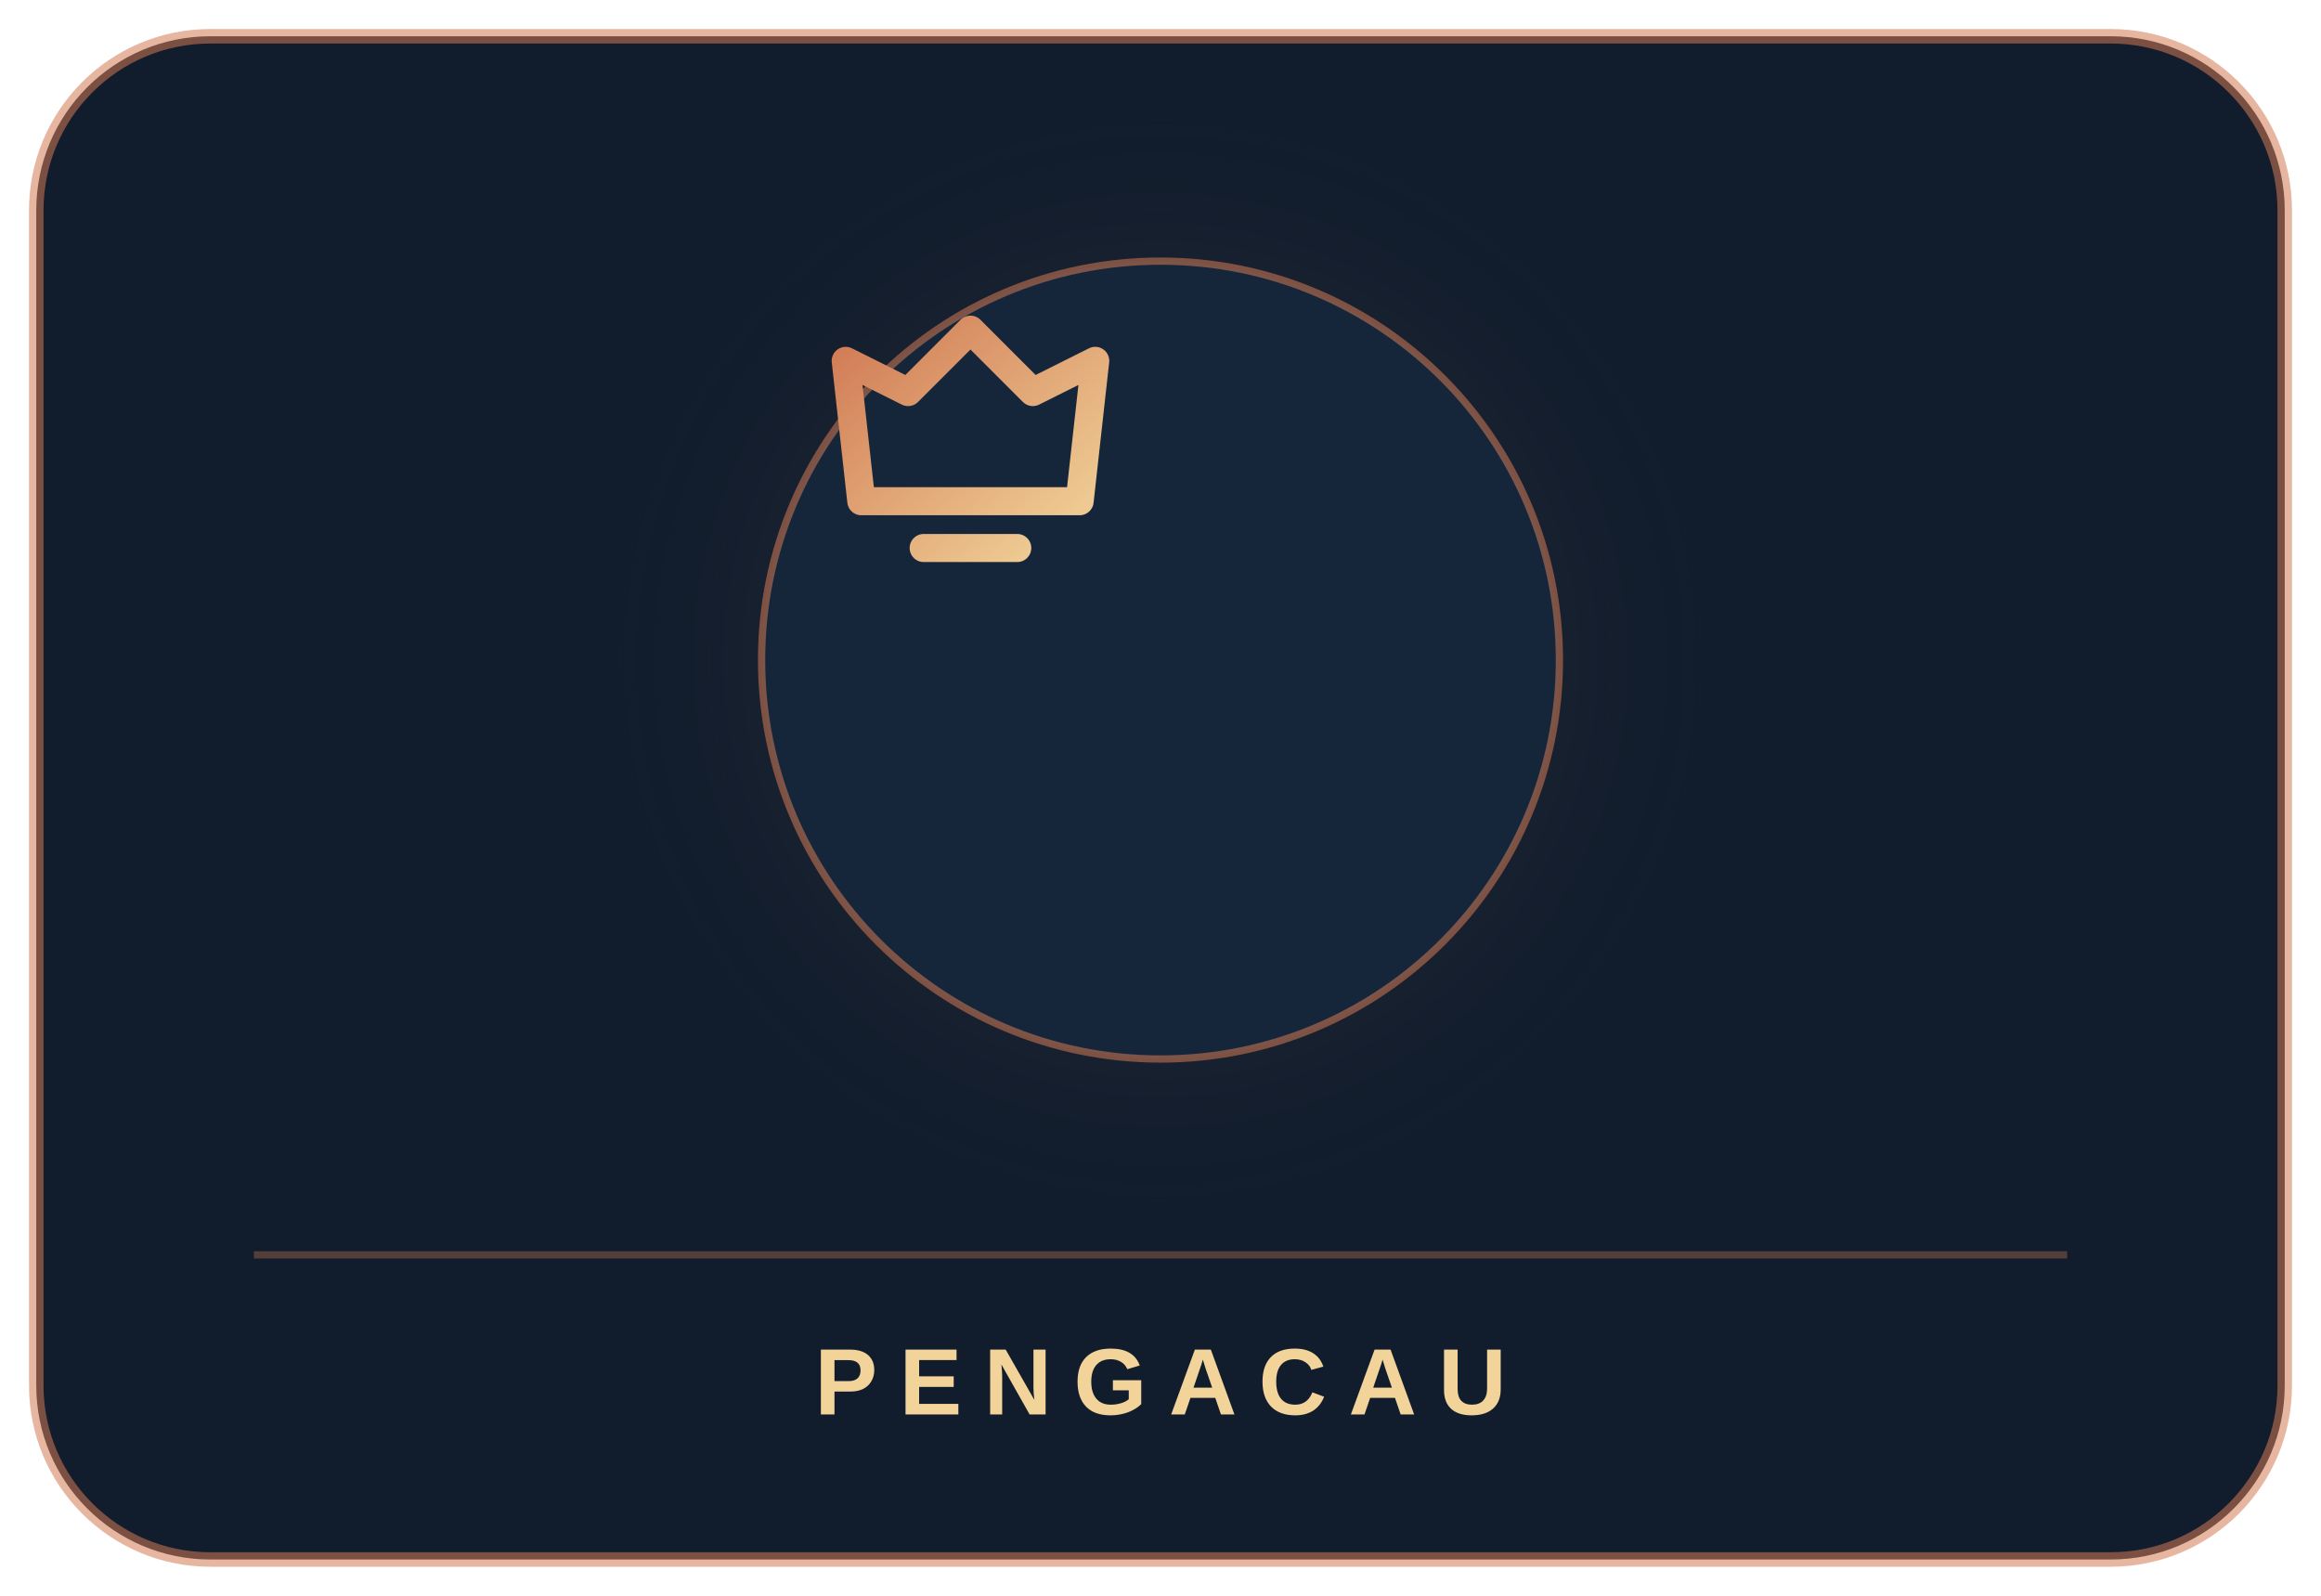
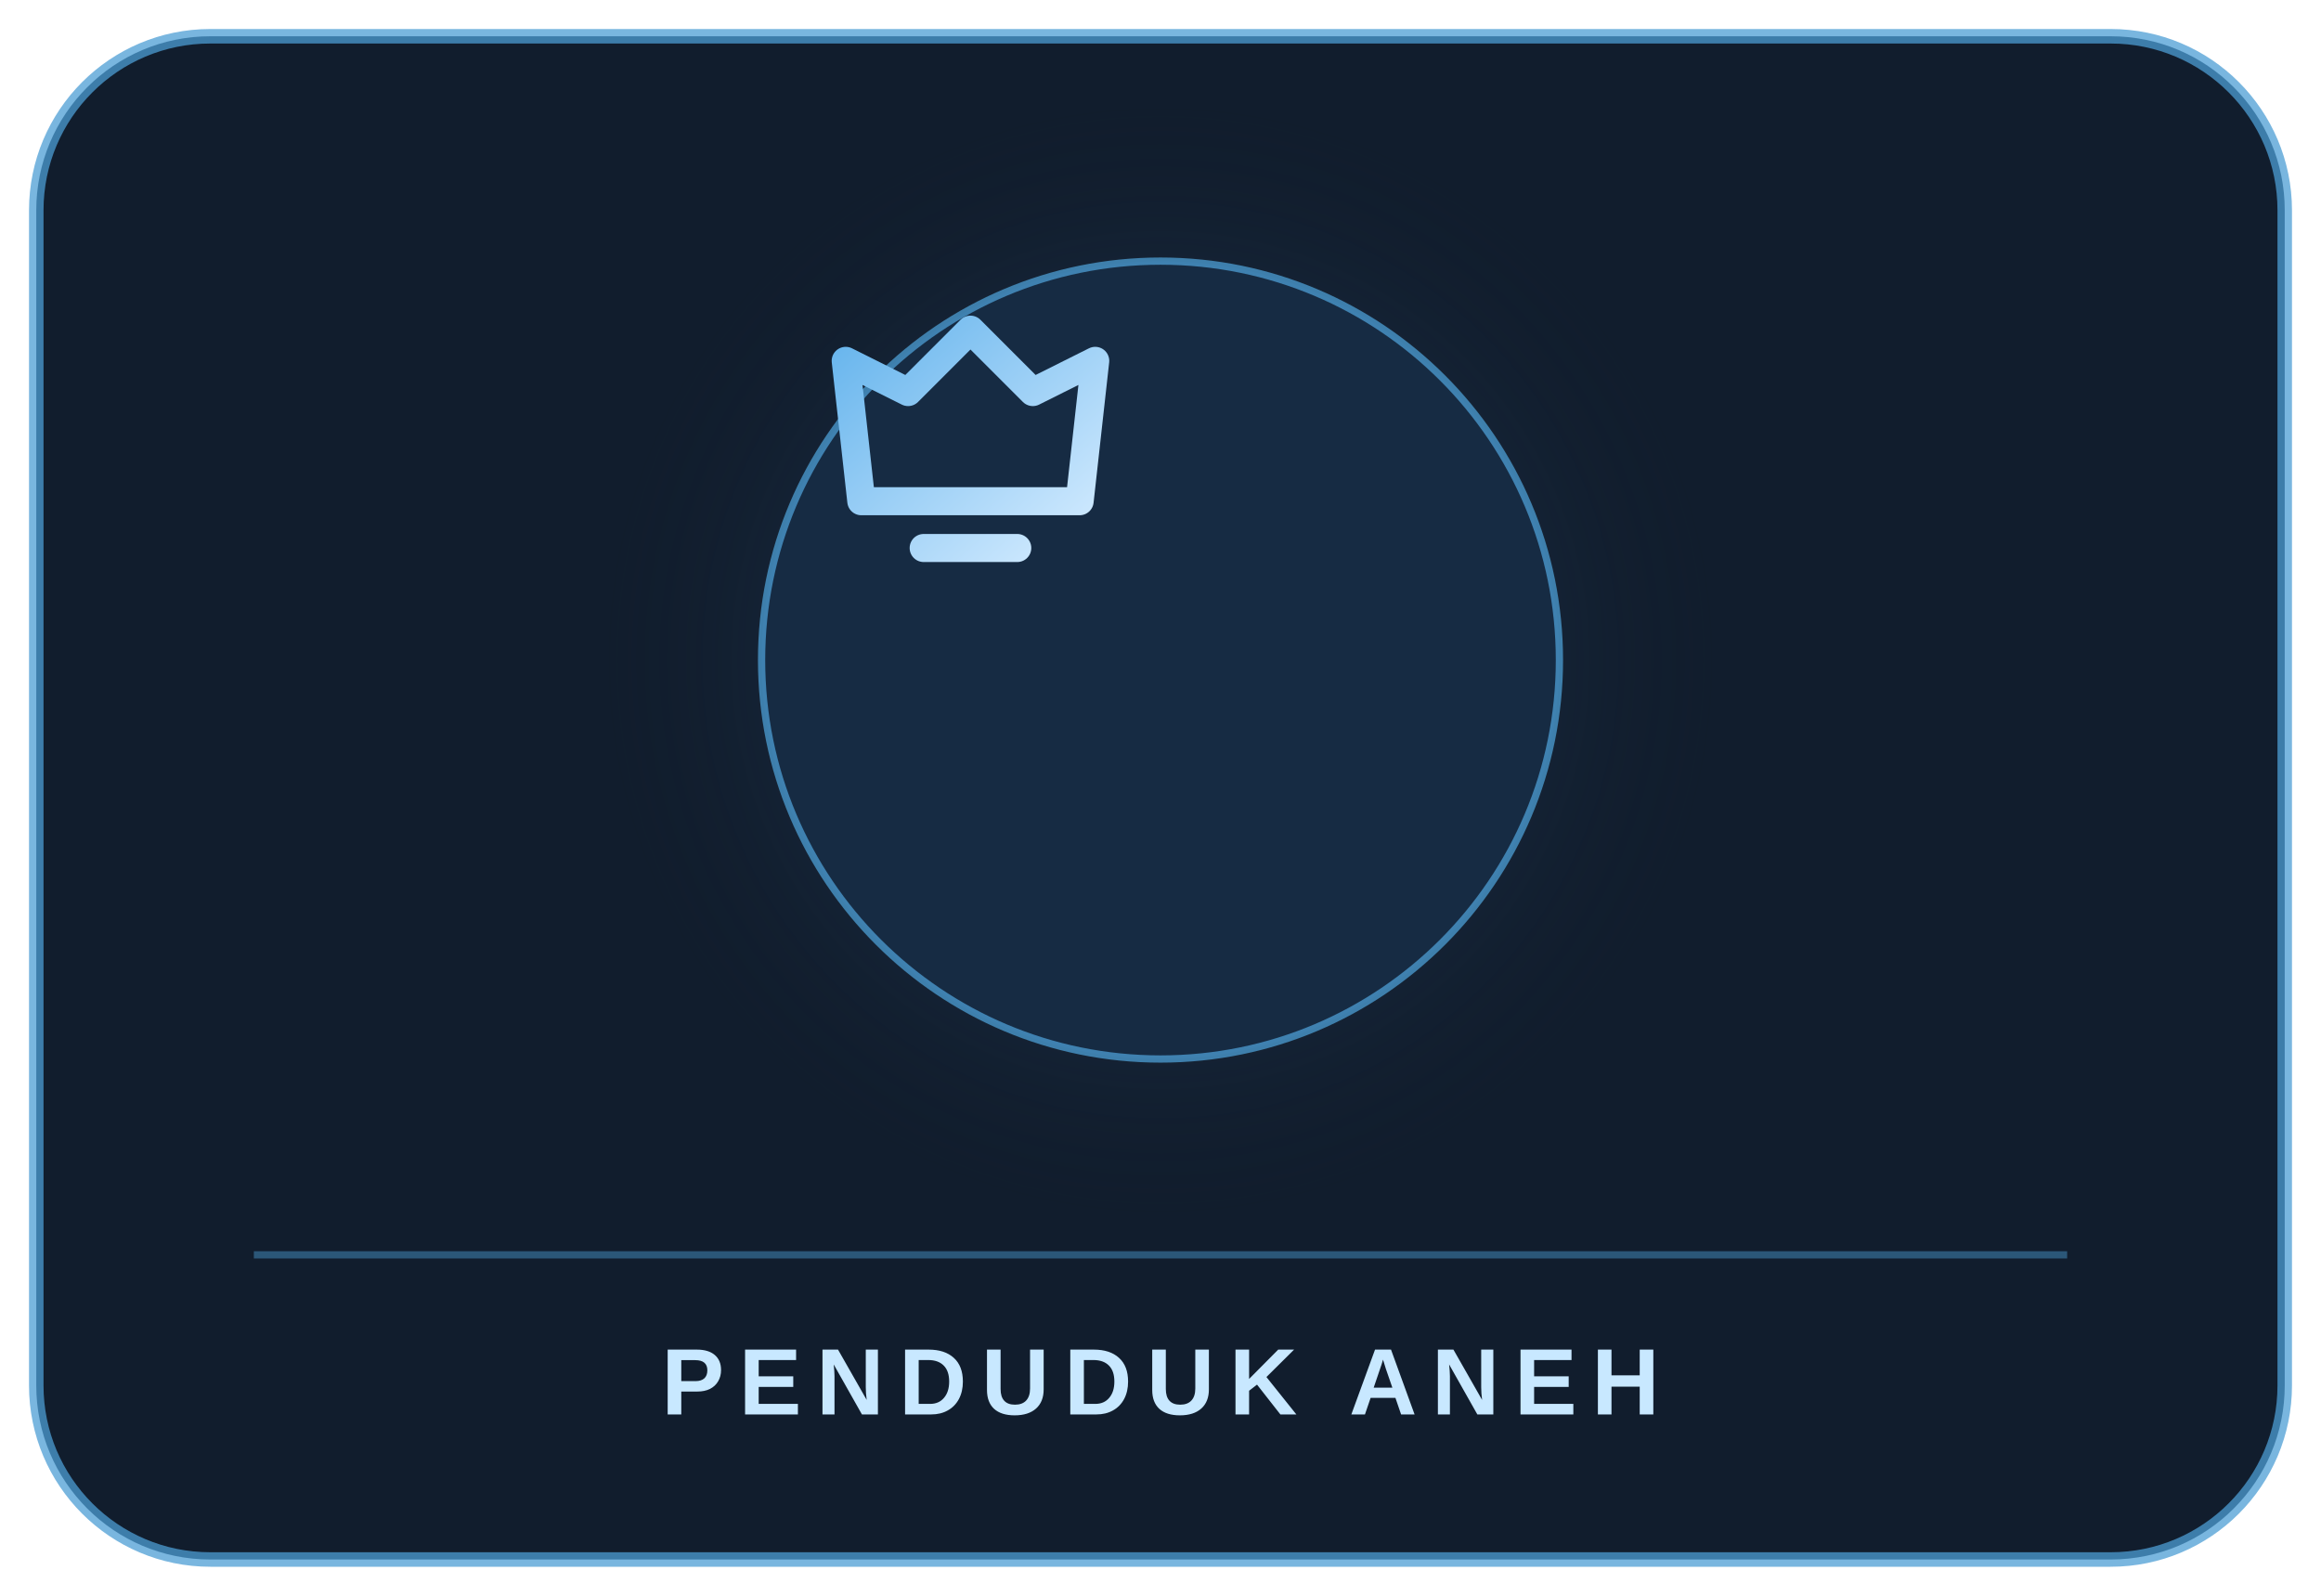
<svg xmlns="http://www.w3.org/2000/svg" viewBox="0 0 320 220" role="img" aria-labelledby="title desc">
  <defs>
    <radialGradient id="bg">
-       <stop offset="0" stop-color="#d17b55" stop-opacity=".42" />
+       <stop offset="0" stop-color="#4f9bd8" stop-opacity=".48" />
      <stop offset="1" stop-color="#101a29" stop-opacity="0" />
    </radialGradient>
    <linearGradient id="line" x1="0" y1="0" x2="1" y2="1">
-       <stop stop-color="#d17b55" />
-       <stop offset="1" stop-color="#f2d49a" />
+       <stop stop-color="#67b5ed" />
+       <stop offset="1" stop-color="#d5ecff" />
    </linearGradient>
  </defs>
-   <rect x="5" y="5" width="310" height="210" rx="24" fill="#111d2d" stroke="#d17b55" stroke-opacity=".55" stroke-width="2" />
+   <rect x="5" y="5" width="310" height="210" rx="24" fill="#111d2d" stroke="#4d9ed4" stroke-opacity=".75" stroke-width="2" />
  <circle cx="160" cy="91" r="77" fill="url(#bg)" />
-   <circle cx="160" cy="91" r="55" fill="#16263a" stroke="#d17b55" stroke-opacity=".55" />
+   <circle cx="160" cy="91" r="55" fill="#162b43" stroke="#4d9ed4" stroke-opacity=".75" />
  <path d="M4 5l4 2 4-4 4 4 4-2-1 9H5zM9 17h6" transform="translate(108 39) scale(2.15)" fill="none" stroke="url(#line)" stroke-width="1.8" stroke-linecap="round" stroke-linejoin="round" />
-   <path d="M35 173h250" stroke="#d17b55" stroke-opacity=".35" />
-   <text x="160" y="195" fill="#f2d49a" font-family="Arial,sans-serif" font-size="13" font-weight="700" letter-spacing="3" text-anchor="middle">PENGACAU</text>
+   <path d="M35 173h250" stroke="#4d9ed4" stroke-opacity=".45" />
+   <text x="160" y="195" fill="#c8e8ff" font-family="Arial,sans-serif" font-size="13" font-weight="700" letter-spacing="2" text-anchor="middle">PENDUDUK ANEH</text>
</svg>
